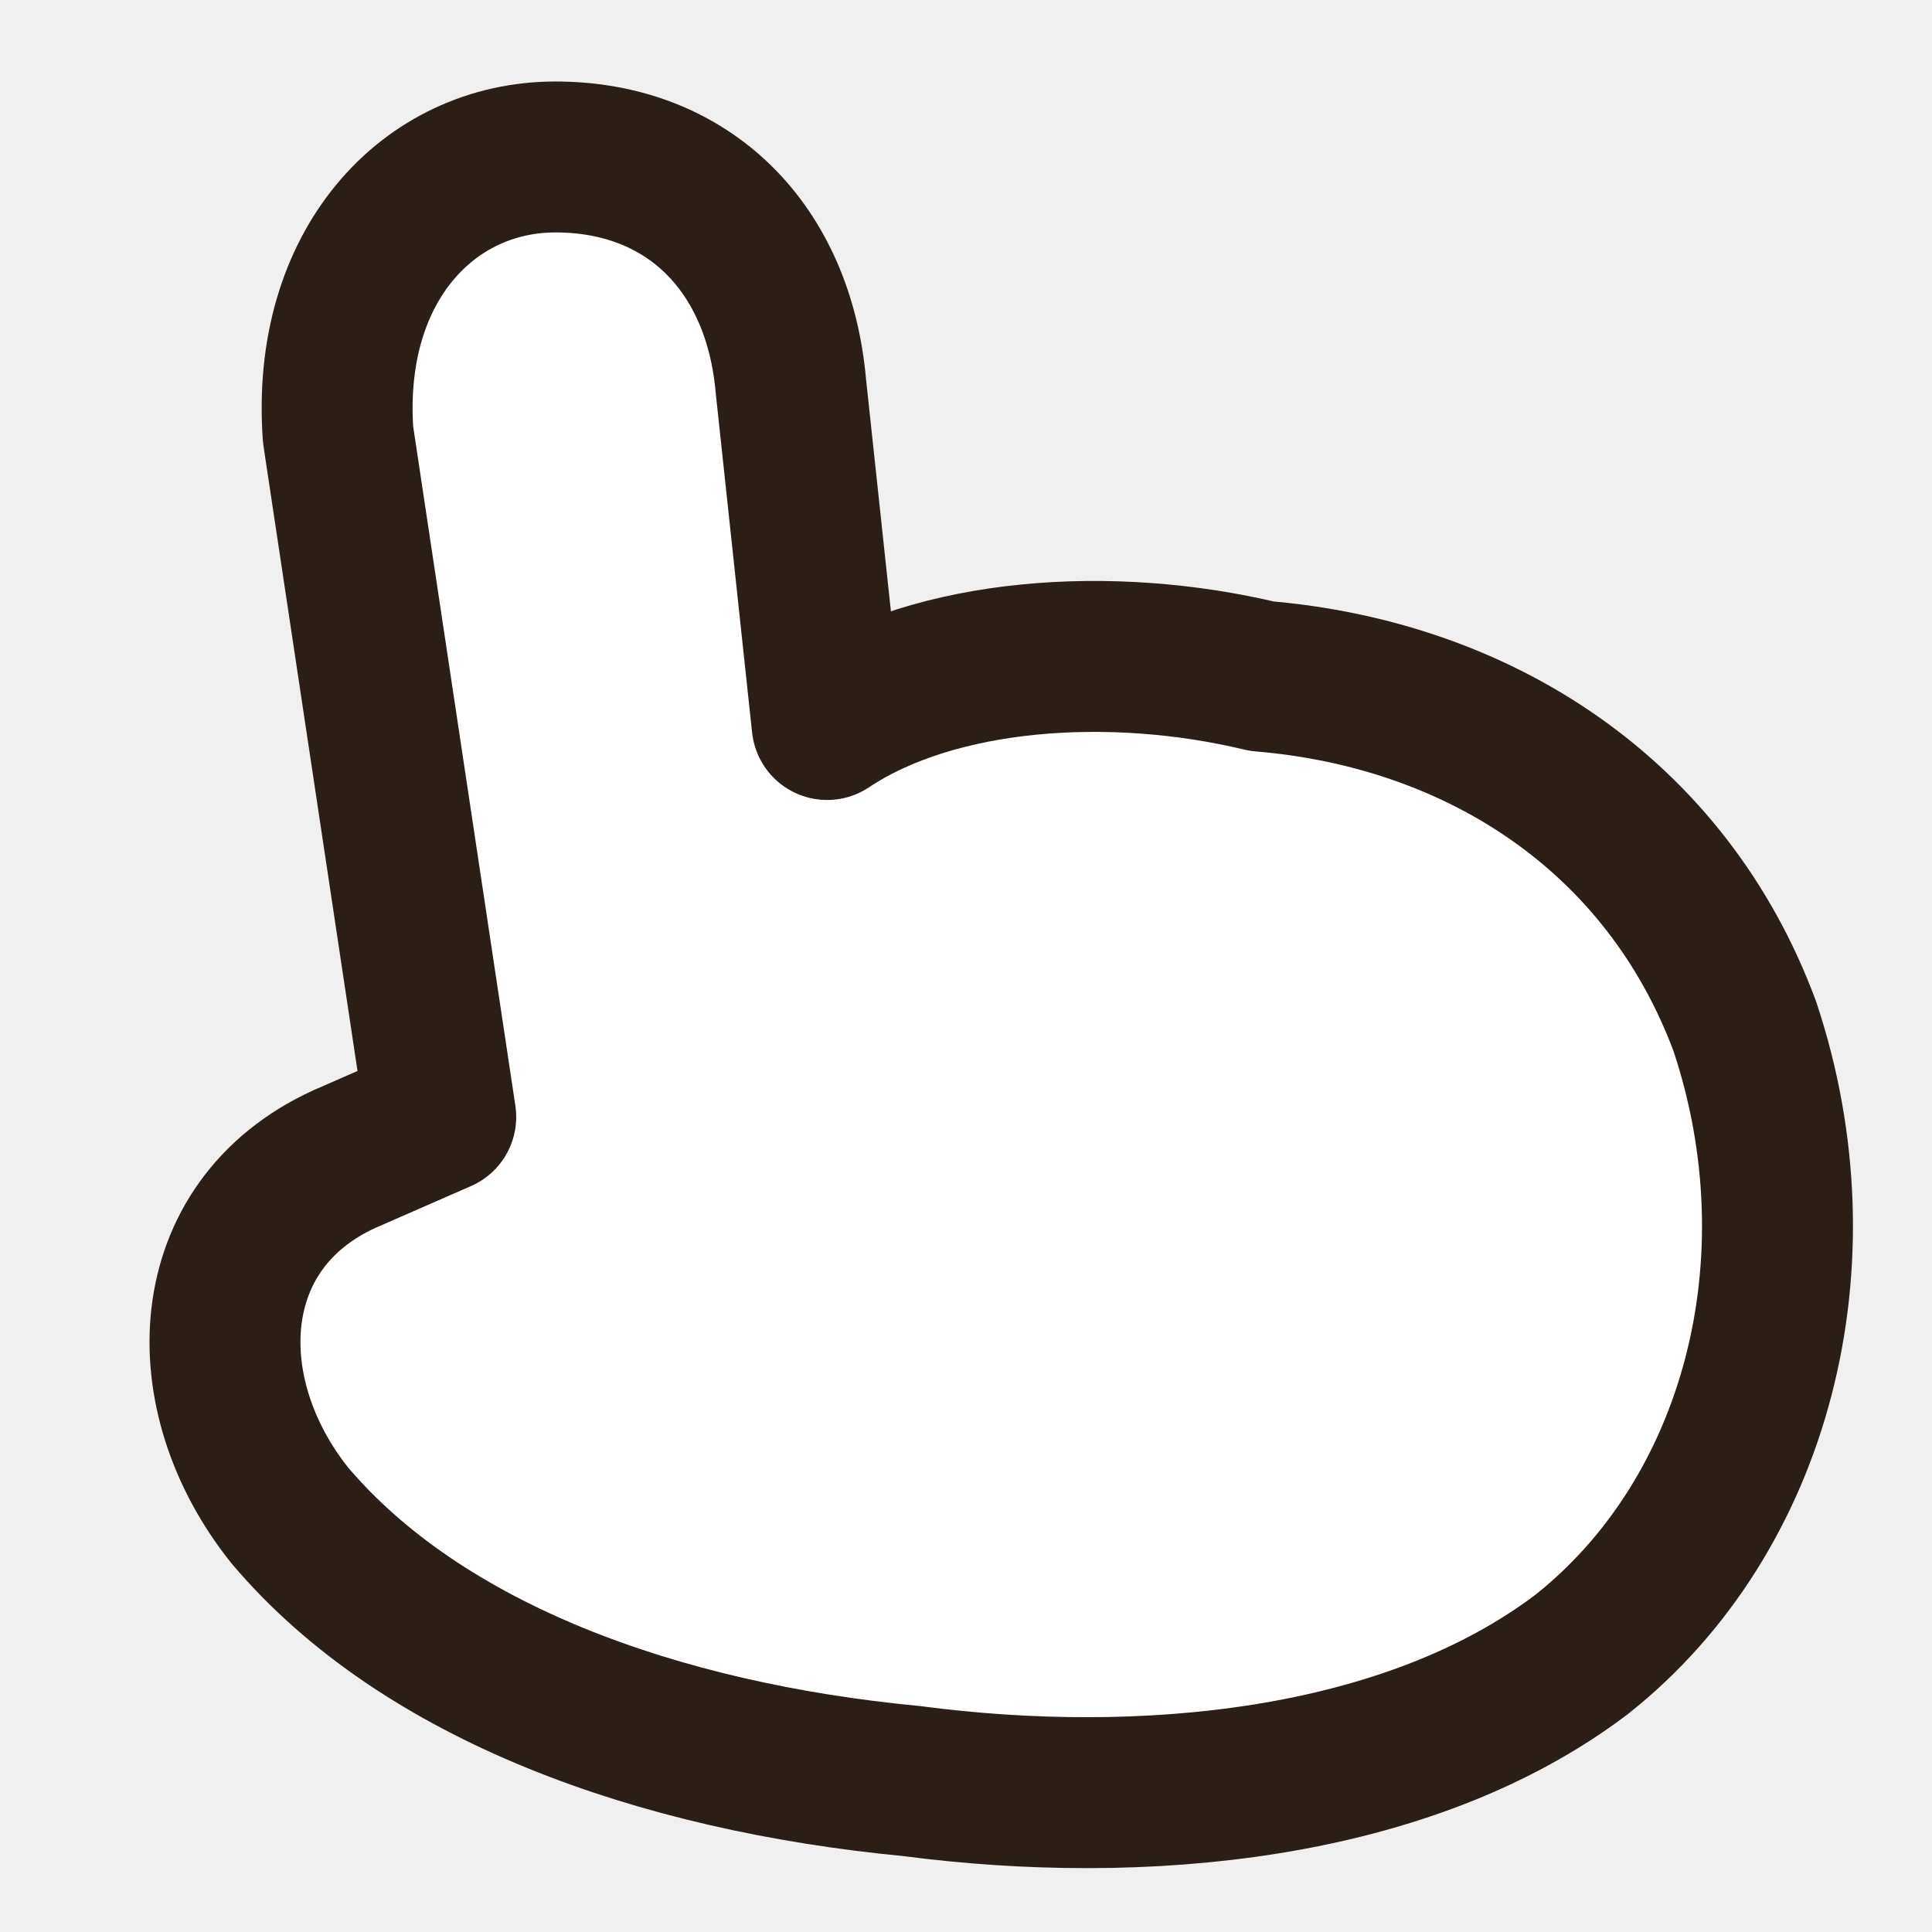
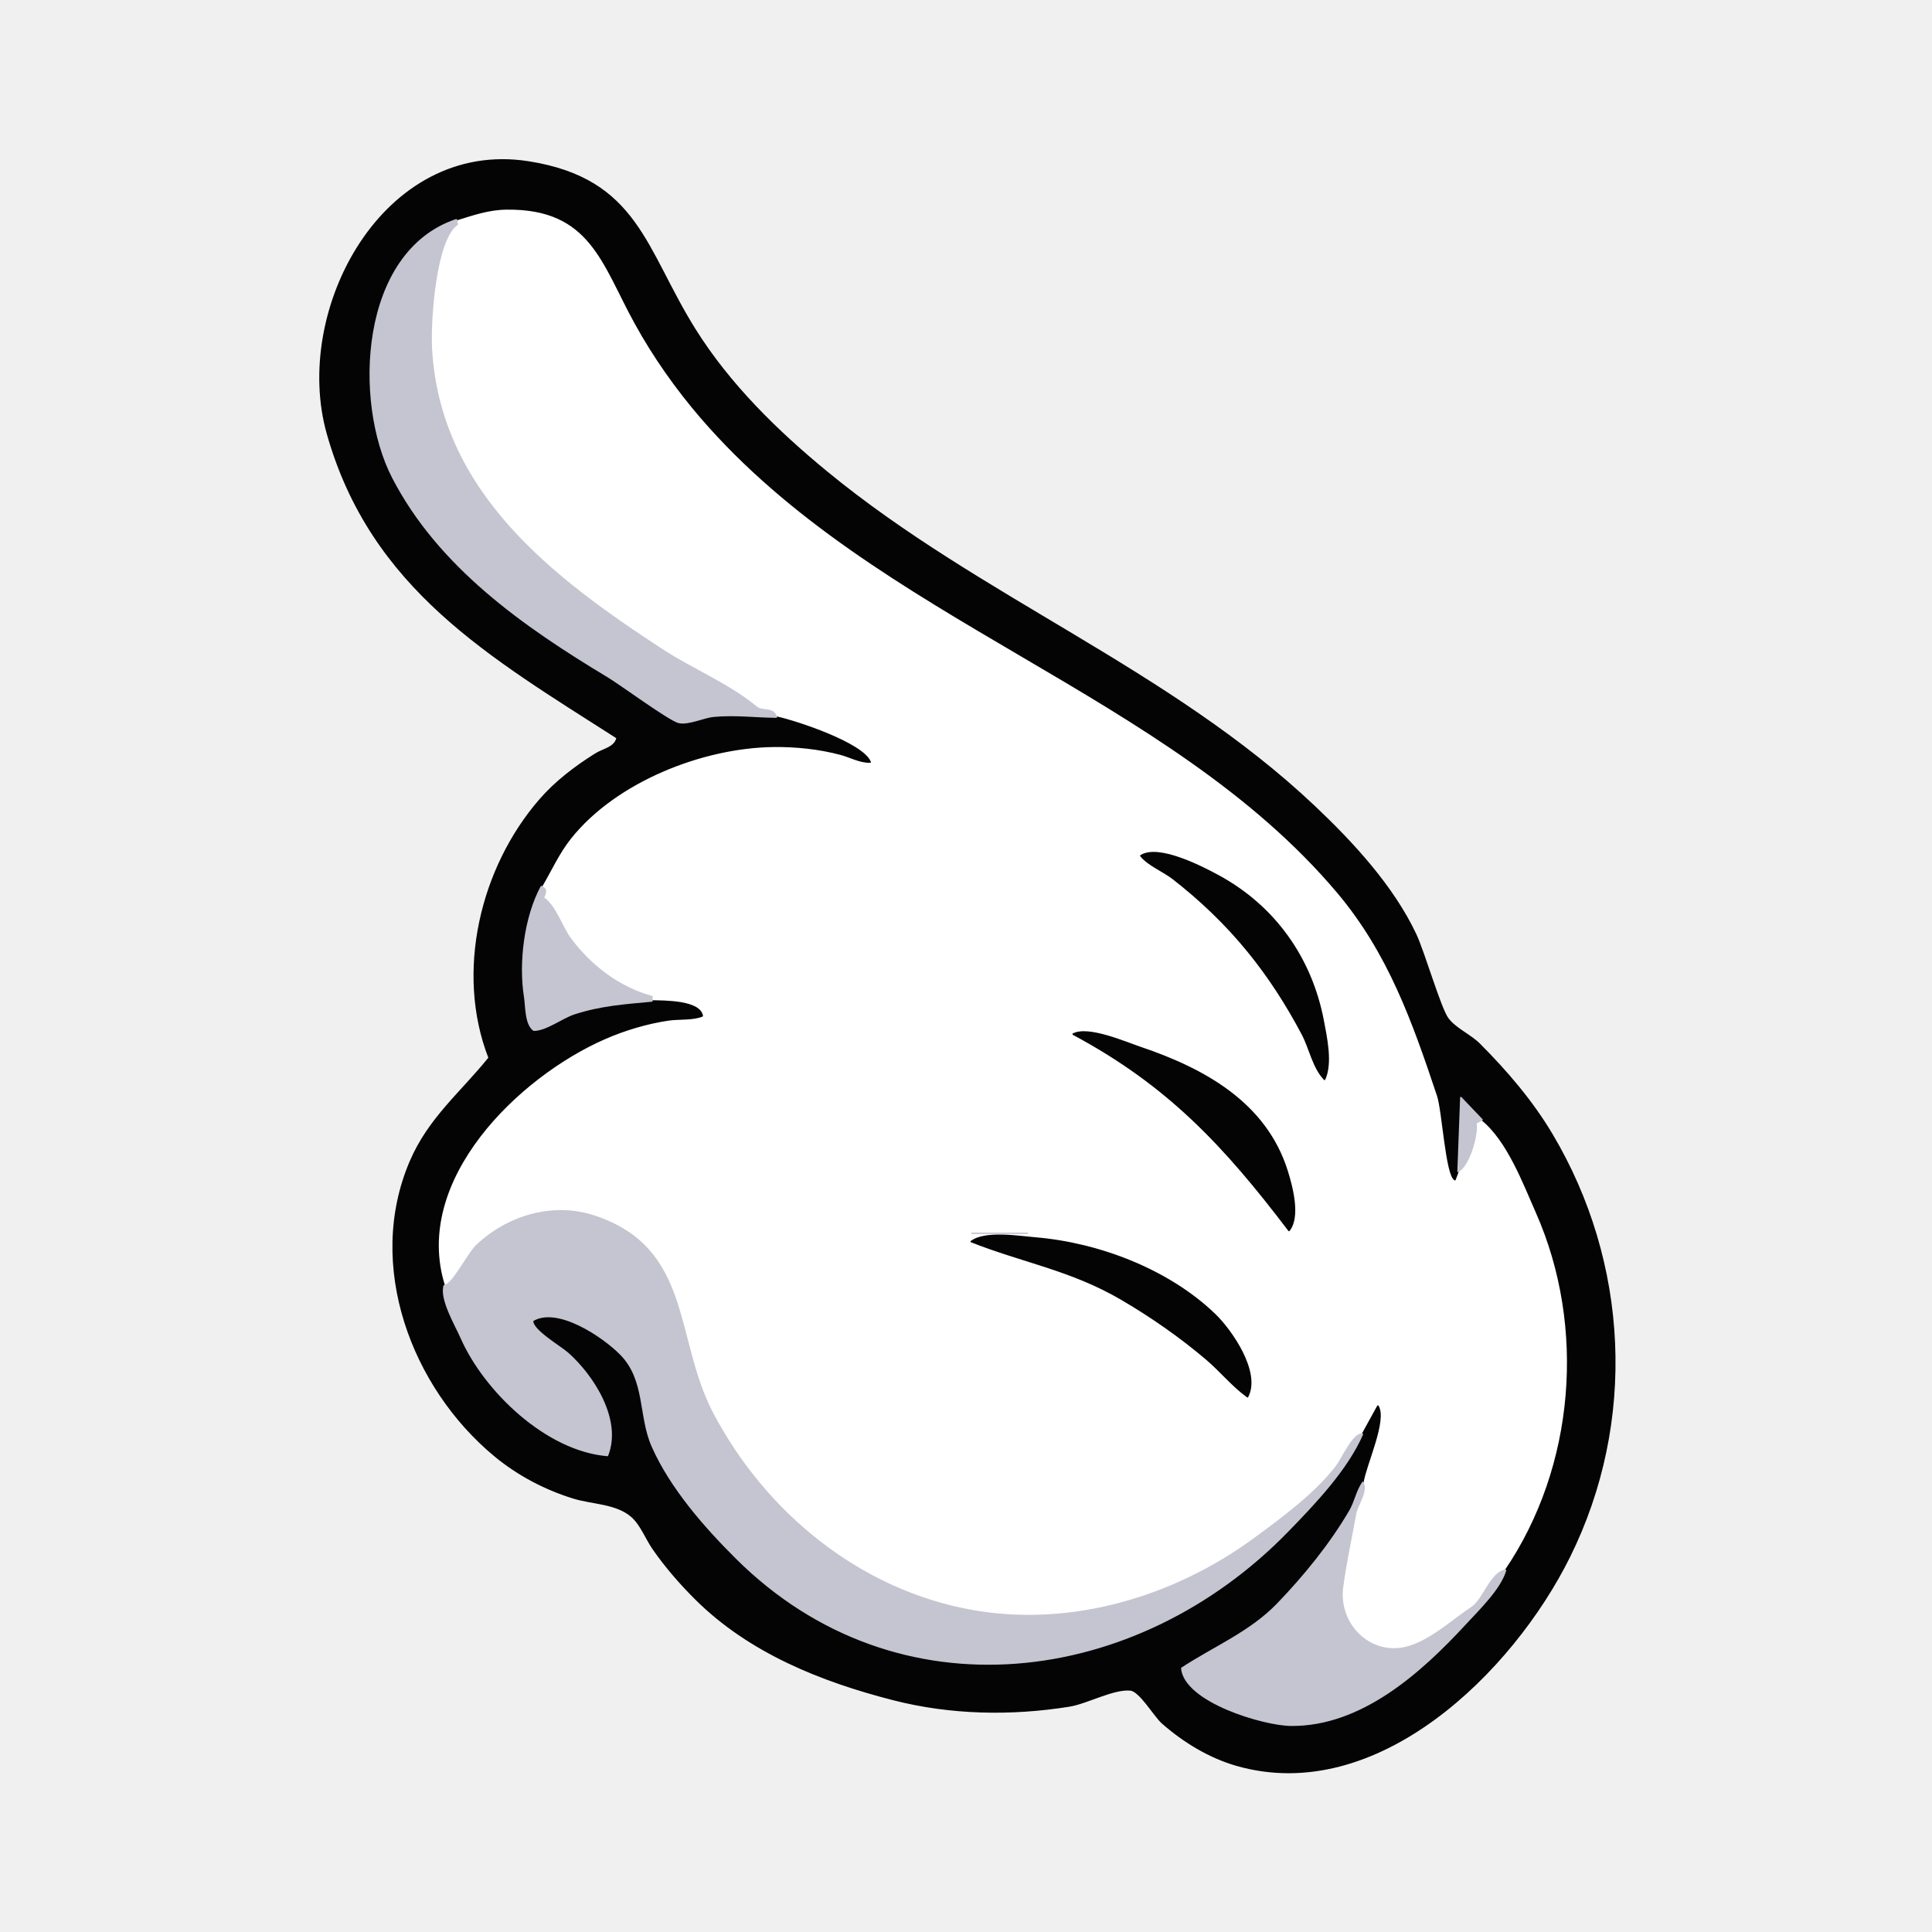
- <svg xmlns="http://www.w3.org/2000/svg" width="32" height="32" viewBox="0 0 32 32">
-   <path d="M 5.6 7.2 C 5.4 4.4 7.1 2.6 9.2 2.6 C 11.4 2.6 12.9 4.1 13.1 6.4 L 13.7 12 C 15.5 10.8 18.4 10.6 20.9 11.2 C 24.5 11.5 27.6 13.5 28.9 17 C 30.2 20.9 29.1 25.1 26.2 27.4 C 23.3 29.6 18.9 30 15.1 29.5 C 10.9 29.1 7 27.7 4.8 25.1 C 3.2 23.1 3.3 20.3 5.7 19.2 L 7.3 18.5 Z" fill="#fff" stroke="#2b1e16" stroke-width="2.5" stroke-linejoin="round" />
+ <svg xmlns="http://www.w3.org/2000/svg" viewBox="0 0 326 326" width="48" height="48">
+   <path d="M246.03 197.67C247.84 196.76 249.4 191.46 249.04 189.5C249.38 189.31 249.73 189.13 250.07 188.94C254.41 192.46 257.07 199.6 259.26 204.55C267.81 223.86 265.88 247.55 254.04 264.98C251.64 265.22 250.31 269.94 248.38 271.22C245.2 273.31 241.42 276.87 237.48 277.93C231.22 279.62 225.68 274.1 226.53 267.78C227.07 263.71 228 259.49 228.7 255.56C229 253.84 230.76 251.79 229.97 250.13C230.4 247.22 234 239.6 232.5 237.26C231.63 238.84 230.76 240.42 229.89 242C228.34 241.83 226.54 246.07 225.53 247.4C221.99 252.04 216.36 256.19 211.55 259.71C198.12 269.54 180.74 274.74 164.11 271.79C145.08 268.42 129.16 255.38 120.27 238.55C113.61 225.92 116.8 210.65 100.27 205.21C93.25 202.9 85.6 205.22 80.38 210.21C78.97 211.56 76.38 216.84 74.96 216.94C69.36 199.09 87.44 181.6 102.07 175.22C105.4 173.76 109.24 172.61 112.85 172.09C114.58 171.84 116.93 172.08 118.5 171.42C118.08 168.88 112.1 168.94 110 168.9C110 168.66 110 168.41 110 168.17C104.53 166.67 99.79 163.1 96.32 158.5C94.76 156.43 93.76 152.87 91.68 151.5C92.08 150.57 92.35 150.05 91.35 149.6C92.98 146.82 94.23 143.98 96.26 141.42C103.88 131.85 118.49 126.08 130.5 125.93C134.25 125.88 138.22 126.29 141.85 127.26C143.5 127.71 145.15 128.64 146.83 128.59C145.6 125.44 134.33 121.71 131 121C130.46 119.27 128.71 120.21 127.56 119.26C122.95 115.45 116.9 113 111.81 109.69C93.17 97.54 74.16 83.11 72.78 58.83C72.53 54.41 73.39 40.38 77.17 37.85C77.11 37.59 77.06 37.34 77 37.08C79.85 36.2 82.45 35.28 85.5 35.25C99.72 35.09 101.66 44.51 107.23 54.59C110.34 60.23 114.12 65.59 118.34 70.49C147.93 104.8 197.07 116.64 225.67 150.51C234.34 160.77 238.43 172.4 242.6 184.89C243.45 187.44 244.04 198.3 245.5 199.06C245.68 198.6 245.85 198.13 246.03 197.67ZM223.5 182.13C224.77 179.4 223.8 175.04 223.26 172.18C221.25 161.69 215.1 152.98 205.67 147.83C202.86 146.3 195.47 142.48 192.5 144.4C193.7 145.94 196.34 147 197.93 148.24C202.58 151.85 206.92 156 210.62 160.56C214.14 164.88 217.13 169.54 219.73 174.45C221.03 176.89 221.57 180.14 223.5 182.13ZM217.5 207.63C219.37 205.32 217.99 200.19 217.19 197.63C213.59 186.09 203.15 180.38 192.44 176.76C189.83 175.88 183.58 173.14 181.08 174.5C197.15 183.1 206.64 193.33 217.5 207.63ZM173.33 208.1C170.22 208.1 167.11 208.1 164 208.1C167.11 208.1 170.22 208.1 173.33 208.1ZM210.5 235.69C212.67 231.58 207.83 224.56 205.01 221.83C197.23 214.31 185.49 209.82 174.83 208.91C171.94 208.67 166.25 207.71 163.88 209.5C172.64 212.96 180.74 214.24 189.26 219.23C194.28 222.17 199.09 225.52 203.54 229.29C205.95 231.33 207.96 233.85 210.5 235.69Z" fill="#ffffff" fill-rule="evenodd" stroke="#ffffff" stroke-width="0.25" stroke-linejoin="round" />
+   <path d="M82.54 178.5C76.9 163.99 81.17 146.39 91.12 134.94C93.78 131.88 97.04 129.41 100.44 127.27C101.82 126.39 103.77 126.19 104.13 124.5C82.76 110.82 62.67 99.37 55.26 73.18C49.35 52.3 64.76 23.49 89.17 27.33C107.67 30.24 108.82 42.12 117.25 55.58C123.06 64.87 131.08 72.73 139.52 79.66C165.36 100.9 197.25 112.89 221.76 136.06C228.23 142.17 235.02 149.53 238.85 157.62C240.29 160.66 243 170.11 244.3 171.87C245.58 173.6 248.1 174.64 249.64 176.19C254.22 180.78 258.49 185.76 261.82 191.34C274.77 213.06 276.09 239.93 264.82 262.67C255.2 282.09 232.35 304.66 208.63 297.84C204.05 296.52 199.68 293.86 196.12 290.71C194.8 289.55 192.37 285.31 190.74 285.15C187.88 284.87 183.42 287.38 180.43 287.86C170.63 289.43 160.43 289.25 150.78 286.78C138.61 283.67 126.45 278.82 117.38 269.79C114.76 267.18 112.29 264.34 110.19 261.3C109.03 259.62 108.15 257.24 106.61 255.89C104.03 253.62 99.9 253.72 96.8 252.76C91.97 251.27 87.42 248.88 83.52 245.66C69.54 234.09 61.78 213.54 69.22 196.06C72.34 188.73 77.71 184.49 82.54 178.5ZM77 37.08C60.72 42.53 59.69 67.83 66.27 80.56C74.05 95.63 88.45 105.68 102.63 114.2C104.75 115.48 113.02 121.56 114.55 121.9C116.15 122.26 118.73 121.01 120.42 120.85C124.03 120.51 127.44 120.97 131 121C134.33 121.71 145.6 125.44 146.83 128.59C145.15 128.64 143.5 127.71 141.85 127.26C138.22 126.29 134.25 125.88 130.5 125.93C118.49 126.08 103.88 131.85 96.26 141.42C94.23 143.98 92.98 146.82 91.35 149.6C88.56 154.76 87.62 162.46 88.54 168.23C88.8 169.89 88.65 172.8 90.07 173.83C92.08 173.86 94.84 171.72 96.86 171.06C101.32 169.6 105.39 169.33 110 168.9C112.1 168.94 118.08 168.88 118.5 171.42C116.93 172.08 114.58 171.84 112.85 172.09C109.24 172.61 105.4 173.76 102.07 175.22C87.44 181.6 69.36 199.09 74.96 216.94C74.28 219.23 76.89 223.59 77.81 225.7C81.78 234.71 92.22 244.75 102.5 245.59C104.88 239.57 100.09 232.15 95.81 228.35C94.54 227.22 89.67 224.41 89.87 222.83C94.06 220.26 101.81 225.54 104.7 228.47C109.05 232.85 107.79 238.92 110.09 244.09C113.19 251.07 118.9 257.59 124.25 262.91C151.5 290.02 191.87 284.48 217.24 258.41C221.78 253.74 227.26 248.02 229.89 242C230.76 240.42 231.63 238.84 232.5 237.26C234 239.6 230.4 247.22 229.97 250.13C228.97 251.55 228.67 253.4 227.78 254.94C224.47 260.6 220.09 265.97 215.53 270.7C210.92 275.46 204.81 277.95 199.41 281.5C199.92 287.14 213.24 291.07 217.83 291.11C229.66 291.22 239.7 282.2 247.22 274.05C249.44 271.64 253.11 268.12 254.04 264.98C265.88 247.55 267.81 223.86 259.26 204.55C257.07 199.6 254.41 192.46 250.07 188.94C248.88 187.7 247.69 186.45 246.5 185.2C246.34 189.36 246.19 193.51 246.03 197.67C245.85 198.13 245.68 198.6 245.5 199.06C244.04 198.3 243.45 187.44 242.6 184.89C238.43 172.4 234.34 160.77 225.67 150.51C197.07 116.64 147.93 104.8 118.34 70.49C114.12 65.59 110.34 60.23 107.23 54.59C101.66 44.51 99.72 35.09 85.5 35.25C82.45 35.28 79.85 36.2 77 37.08ZM223.5 182.13C221.57 180.14 221.03 176.89 219.73 174.45C217.13 169.54 214.14 164.88 210.62 160.56C206.92 156 202.58 151.85 197.93 148.24C196.34 147 193.7 145.94 192.5 144.4C195.47 142.48 202.86 146.3 205.67 147.83C215.1 152.98 221.25 161.69 223.26 172.18C223.8 175.04 224.77 179.4 223.5 182.13ZM217.5 207.63C206.64 193.33 197.15 183.1 181.08 174.5C183.58 173.14 189.83 175.88 192.44 176.76C203.15 180.38 213.59 186.09 217.19 197.63C217.99 200.19 219.37 205.32 217.5 207.63ZM210.5 235.69C207.96 233.85 205.95 231.33 203.54 229.29C199.09 225.52 194.28 222.17 189.26 219.23C180.74 214.24 172.64 212.96 163.88 209.5C166.25 207.71 171.94 208.67 174.83 208.91C185.49 209.82 197.23 214.31 205.01 221.83C207.83 224.56 212.67 231.58 210.5 235.69Z" fill="#040404" fill-rule="evenodd" stroke="#040404" stroke-width="0.25" stroke-linejoin="round" />
+   <path d="M77 37.08C77.06 37.34 77.11 37.59 77.17 37.85C73.39 40.38 72.53 54.41 72.78 58.83C74.16 83.11 93.17 97.54 111.81 109.69C116.9 113 122.95 115.45 127.56 119.26C128.71 120.21 130.46 119.27 131 121C127.44 120.97 124.03 120.51 120.42 120.85C118.73 121.01 116.15 122.26 114.55 121.9C113.02 121.56 104.75 115.48 102.63 114.2C88.45 105.68 74.05 95.63 66.27 80.56C59.69 67.83 60.72 42.53 77 37.08ZM91.35 149.6C92.35 150.05 92.08 150.57 91.68 151.5C93.76 152.87 94.76 156.43 96.32 158.5C99.79 163.1 104.53 166.67 110 168.17C110 168.41 110 168.66 110 168.9C105.39 169.33 101.32 169.6 96.86 171.06C94.84 171.72 92.08 173.86 90.07 173.83C88.65 172.8 88.8 169.89 88.54 168.23C87.62 162.46 88.56 154.76 91.35 149.6ZM250.07 188.94C249.73 189.13 249.38 189.31 249.04 189.5C249.4 191.46 247.84 196.76 246.03 197.67C246.19 193.51 246.34 189.36 246.5 185.2C247.69 186.45 248.88 187.7 250.07 188.94ZM229.89 242C227.26 248.02 221.78 253.74 217.24 258.41C191.87 284.48 151.5 290.02 124.25 262.91C118.9 257.59 113.19 251.07 110.09 244.09C107.79 238.92 109.05 232.85 104.7 228.47C101.81 225.54 94.06 220.26 89.87 222.83C89.67 224.41 94.54 227.22 95.81 228.35C100.09 232.15 104.88 239.57 102.5 245.59C92.22 244.75 81.78 234.71 77.81 225.7C76.89 223.59 74.28 219.23 74.96 216.94C76.38 216.84 78.97 211.56 80.38 210.21C85.6 205.22 93.25 202.9 100.27 205.21C116.8 210.65 113.61 225.92 120.27 238.55C129.16 255.38 145.08 268.42 164.11 271.79C180.74 274.74 198.12 269.54 211.55 259.71C216.36 256.19 221.99 252.04 225.53 247.4C226.54 246.07 228.34 241.83 229.89 242ZM173.33 208.1C170.22 208.1 167.11 208.1 164 208.1C167.11 208.1 170.22 208.1 173.33 208.1ZM229.97 250.13C230.76 251.79 229 253.84 228.7 255.56C228 259.49 227.07 263.71 226.53 267.78C225.68 274.1 231.22 279.62 237.48 277.93C241.42 276.87 245.2 273.31 248.38 271.22C250.31 269.94 251.64 265.22 254.04 264.98C253.11 268.12 249.44 271.64 247.22 274.05C239.7 282.2 229.66 291.22 217.83 291.11C213.24 291.07 199.92 287.14 199.41 281.5C204.81 277.95 210.92 275.46 215.53 270.7C220.09 265.97 224.47 260.6 227.78 254.94C228.67 253.4 228.97 251.55 229.97 250.13Z" fill="#c4c5d0" fill-rule="evenodd" stroke="#c4c5d0" stroke-width="0.25" stroke-linejoin="round" />
</svg>
